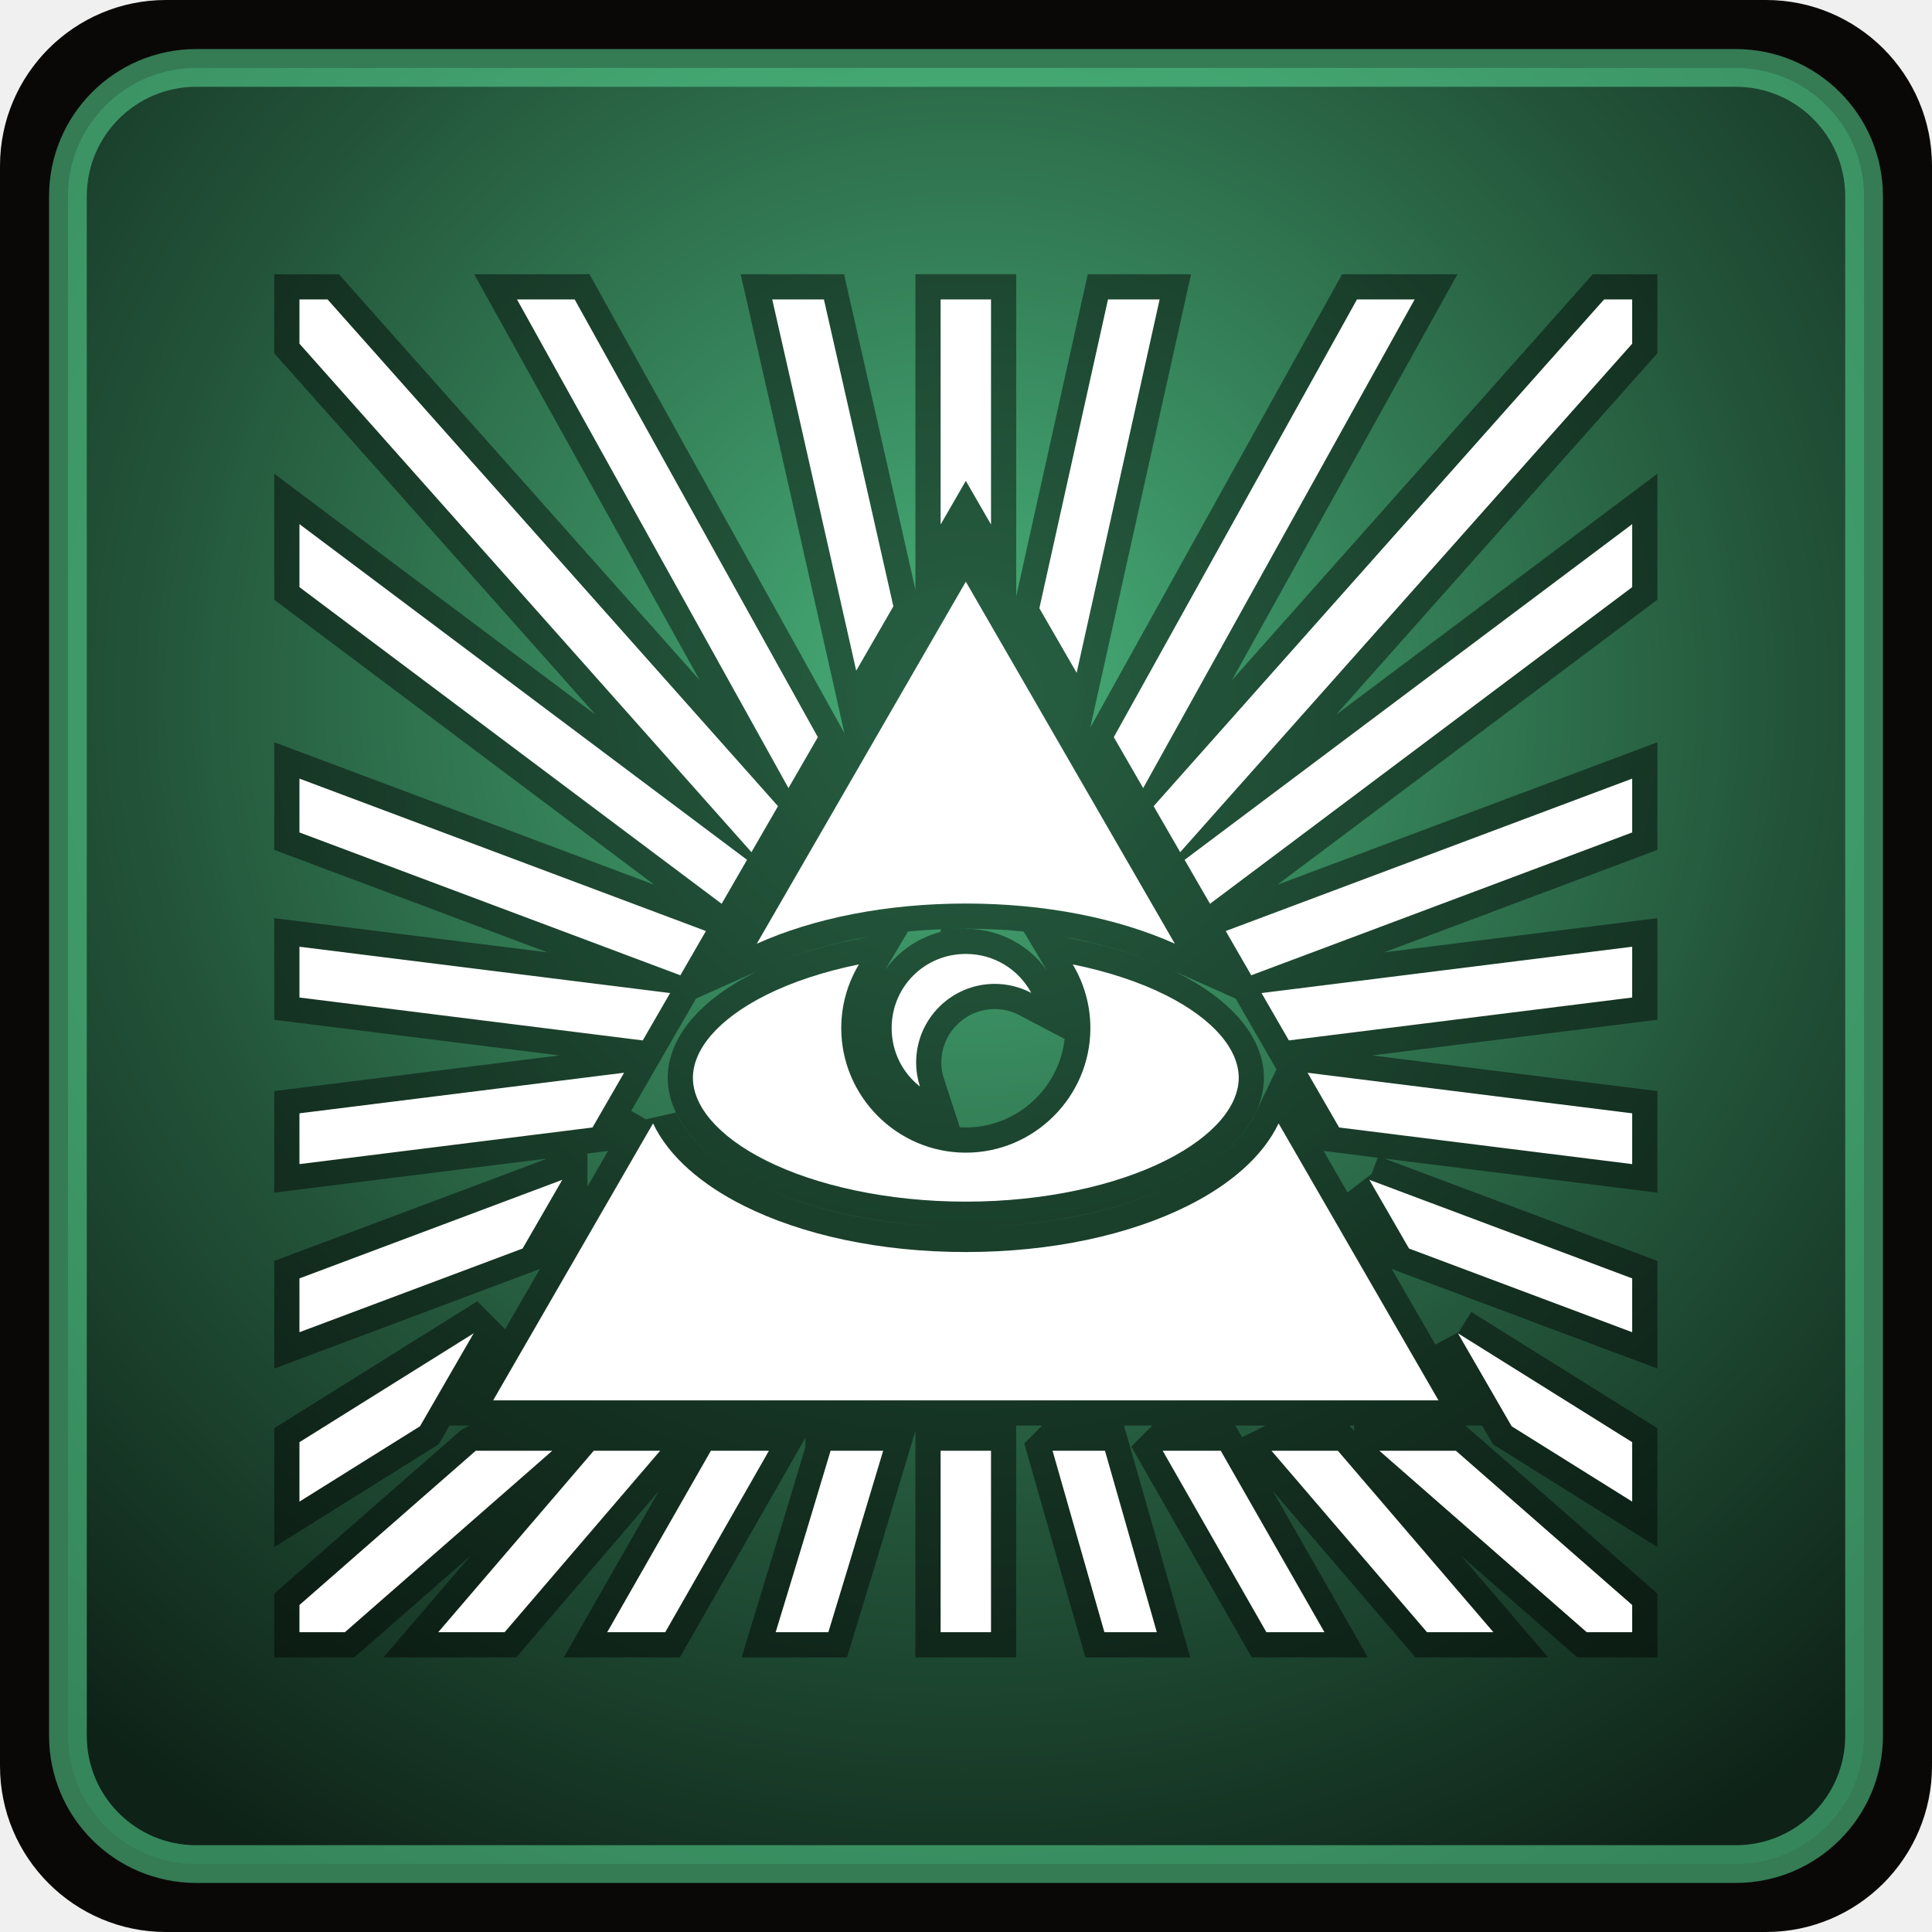
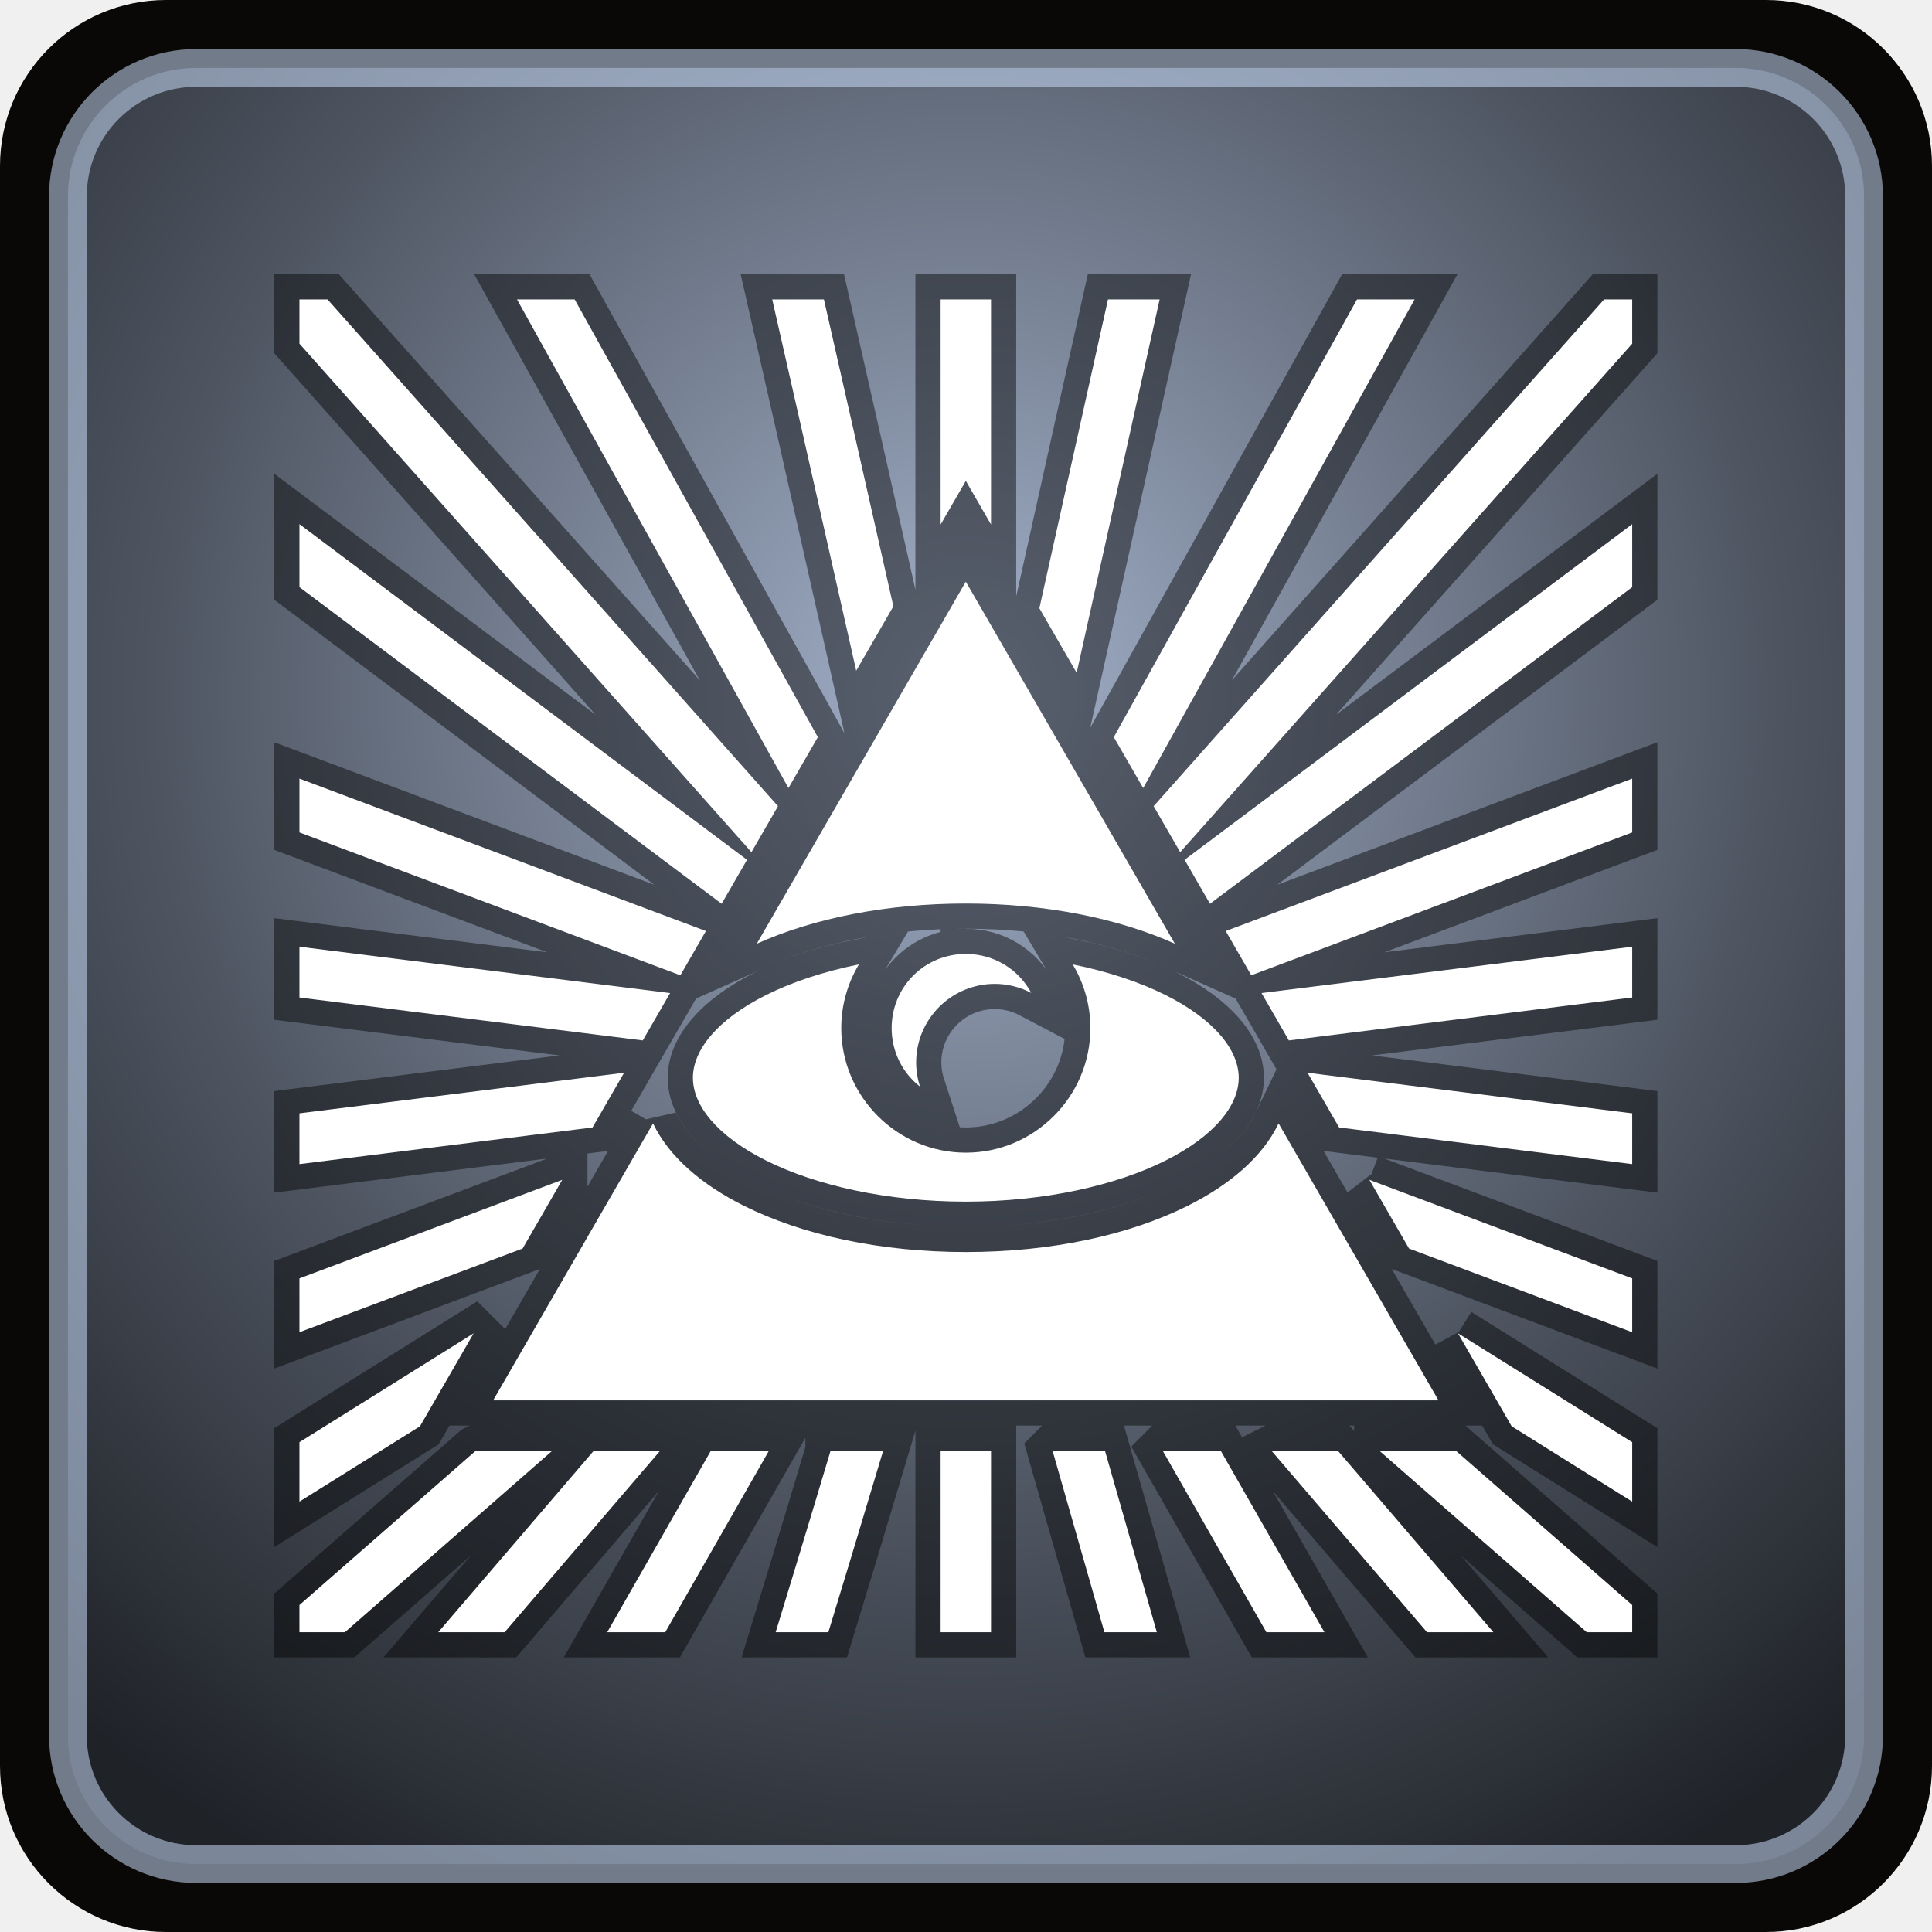
<svg xmlns="http://www.w3.org/2000/svg" viewBox="0 0 512 512">
  <defs>
    <radialGradient id="g" cx="50%" cy="35%" r="75%">
-       <stop offset="0" stop-color="#48b17a" />
-       <stop offset=".6" stop-color="#23553a" />
-       <stop offset="1" stop-color="#0e2217" />
+       <stop offset="0" stop-color="#a3b1ca" />
+       <stop offset=".6" stop-color="#4e5561" />
+       <stop offset="1" stop-color="#1f2227" />
    </radialGradient>
  </defs>
  <rect width="512" height="512" rx="44" fill="#0a0806" />
  <rect x="18" y="18" width="476" height="476" rx="34" fill="url(#g)" />
-   <rect x="18" y="18" width="476" height="476" rx="34" fill="none" stroke="#58d894" stroke-opacity=".55" stroke-width="10" />
+   <rect x="18" y="18" width="476" height="476" rx="34" fill="none" stroke="#c7d8f6" stroke-opacity=".55" stroke-width="10" />
  <g transform="translate(66 66) scale(.742)" fill="#fff" stroke="#000" stroke-opacity=".45" stroke-width="18" paint-order="stroke">
    <path d="M18 18v15.797L179.434 215.41l9.484-16.424L28.04 18H18zm77.705 0l96.95 174.512 10.493-18.176L116.295 18h-20.59zm91.154 0c4.326 19.018 15.27 67.152 28.36 125.326.557 2.482 1.074 4.807 1.63 7.278l13.275-22.993C219.105 78.687 209.9 38.14 205.32 18h-18.46zM247 18v80.383l9-15.588 7.795 13.5L265 98.383V18h-18zm59.78 0l-24.51 110.297 13.314 23.058L325.22 18h-18.44zm88.925 0l-86.853 156.336 10.494 18.176L416.296 18h-20.59zm88.254 0L323.083 198.986l9.482 16.424L494 33.797V18h-10.04zM18 98.25v22.5l150.79 113.094 9.067-15.7L18 98.25zm476 0L334.145 218.143l9.064 15.7L494 120.75v-22.5zm-238 20.547l-74.656 129.308c20.297-9.102 46.254-14.35 74.656-14.35 28.402 0 54.36 5.248 74.656 14.35L256 118.797zm-238 70.34v19.226l136.05 51.018 9.122-15.804L18 189.136zm476 0l-145.172 54.44 9.123 15.804L494 208.364v-19.226zM18 249.18v18.14l122.615 15.326 9.77-16.92L18 249.18zm476 0l-132.383 16.547 9.768 16.92L494 267.32v-18.14zm-238 2.576c-14.737 0-26.49 11.75-26.49 26.488 0 8.536 3.948 16.065 10.13 20.895a28.09 28.09 0 0 1-1.384-8.603 28.09 28.09 0 0 1 28.09-28.09 28.09 28.09 0 0 1 13.02 3.223c-4.446-8.315-13.194-13.914-23.366-13.914zm-38.18 3.736c-12.656 2.568-23.93 6.328-33.082 10.904-17.63 8.815-26.21 19.758-26.21 29.594 0 9.837 8.58 20.777 26.21 29.592 17.63 8.815 43.077 14.643 71.262 14.643 28.185 0 53.632-5.828 71.262-14.643 17.63-8.815 26.21-19.755 26.21-29.592 0-9.836-8.58-20.78-26.21-29.594-9.153-4.576-20.426-8.336-33.082-10.904 4 6.67 6.31 14.453 6.31 22.752 0 24.465-20.025 44.49-44.49 44.49-24.465 0-44.49-20.025-44.49-44.49 0-8.3 2.31-16.083 6.31-22.752zm-83.867 38.694L18 308.68v18.14l104.666-13.082 11.287-19.552zm244.094 0l11.287 19.552L494 326.82v-18.14l-115.953-14.494zm-233.758 18.1l-57.112 98.92h337.644l-57.11-98.92c-5.763 12.078-17.677 22.035-32.4 29.398-20.907 10.452-48.695 16.54-79.312 16.54-30.617 0-58.405-6.088-79.31-16.54-14.725-7.363-26.64-17.32-32.4-29.4zm255.84 20.15l14.167 24.537L494 386.863v-19.226l-93.87-35.2zm-288.26.002L18 367.637v19.225l79.703-29.888 14.166-24.538zm-31.645 54.808L18 426.136v21.227l43.05-26.906 19.175-33.21zm351.55 0l19.174 33.21L494 447.364v-21.226l-62.225-38.89zm-350.82 41.96L18 484.29V494h16.238l74.05-64.795H80.956zm42.158 0L67.573 494h23.71l55.537-64.795h-23.707zm41.832 0L127.92 494h20.732l37.026-64.795h-20.733zm42.752 0c-8.665 28.96-15.66 51.885-19.61 64.794h18.82c4.678-15.314 11.433-37.537 19.573-64.795h-18.783zm39.303 0V494h18v-64.795h-18zm39.984 0L305.496 494h18.723l-18.515-64.795h-18.72zm39.338 0L363.348 494h20.732l-37.025-64.795h-20.733zm38.856 0L420.718 494h23.708l-55.54-64.795H365.18zm38.533 0L477.763 494H494v-9.71l-62.955-55.085H403.71z" />
  </g>
</svg>
